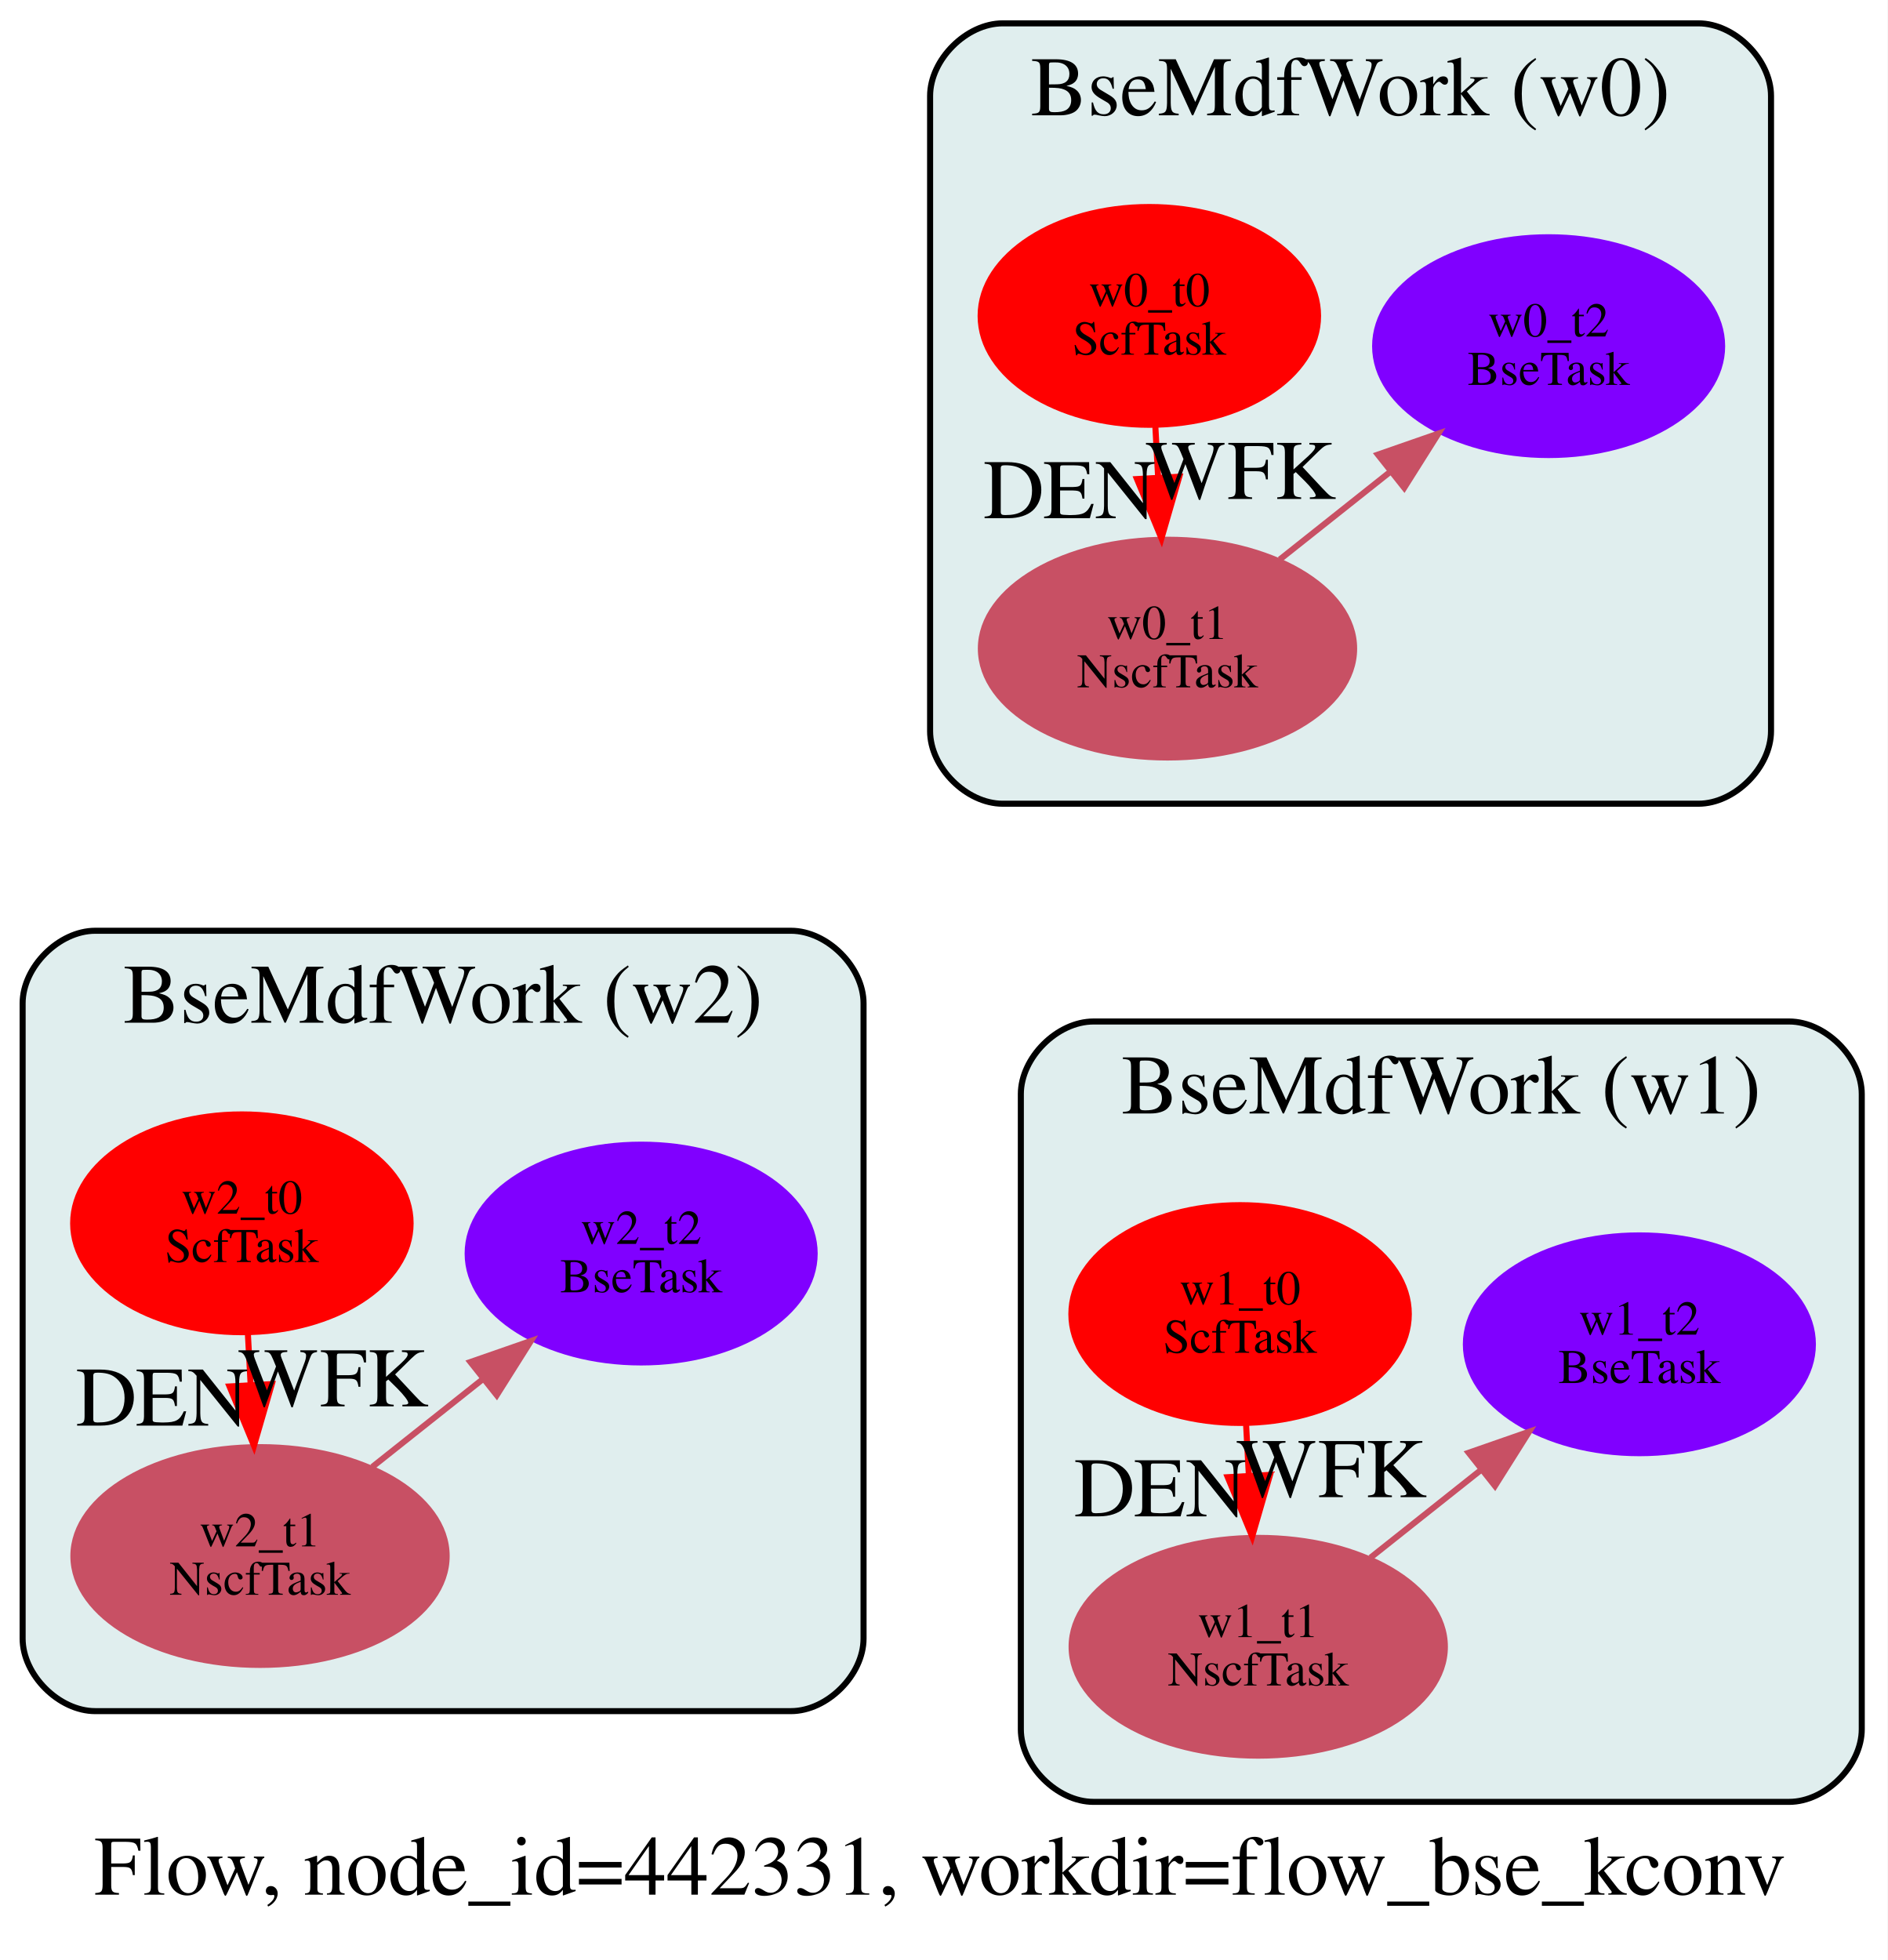
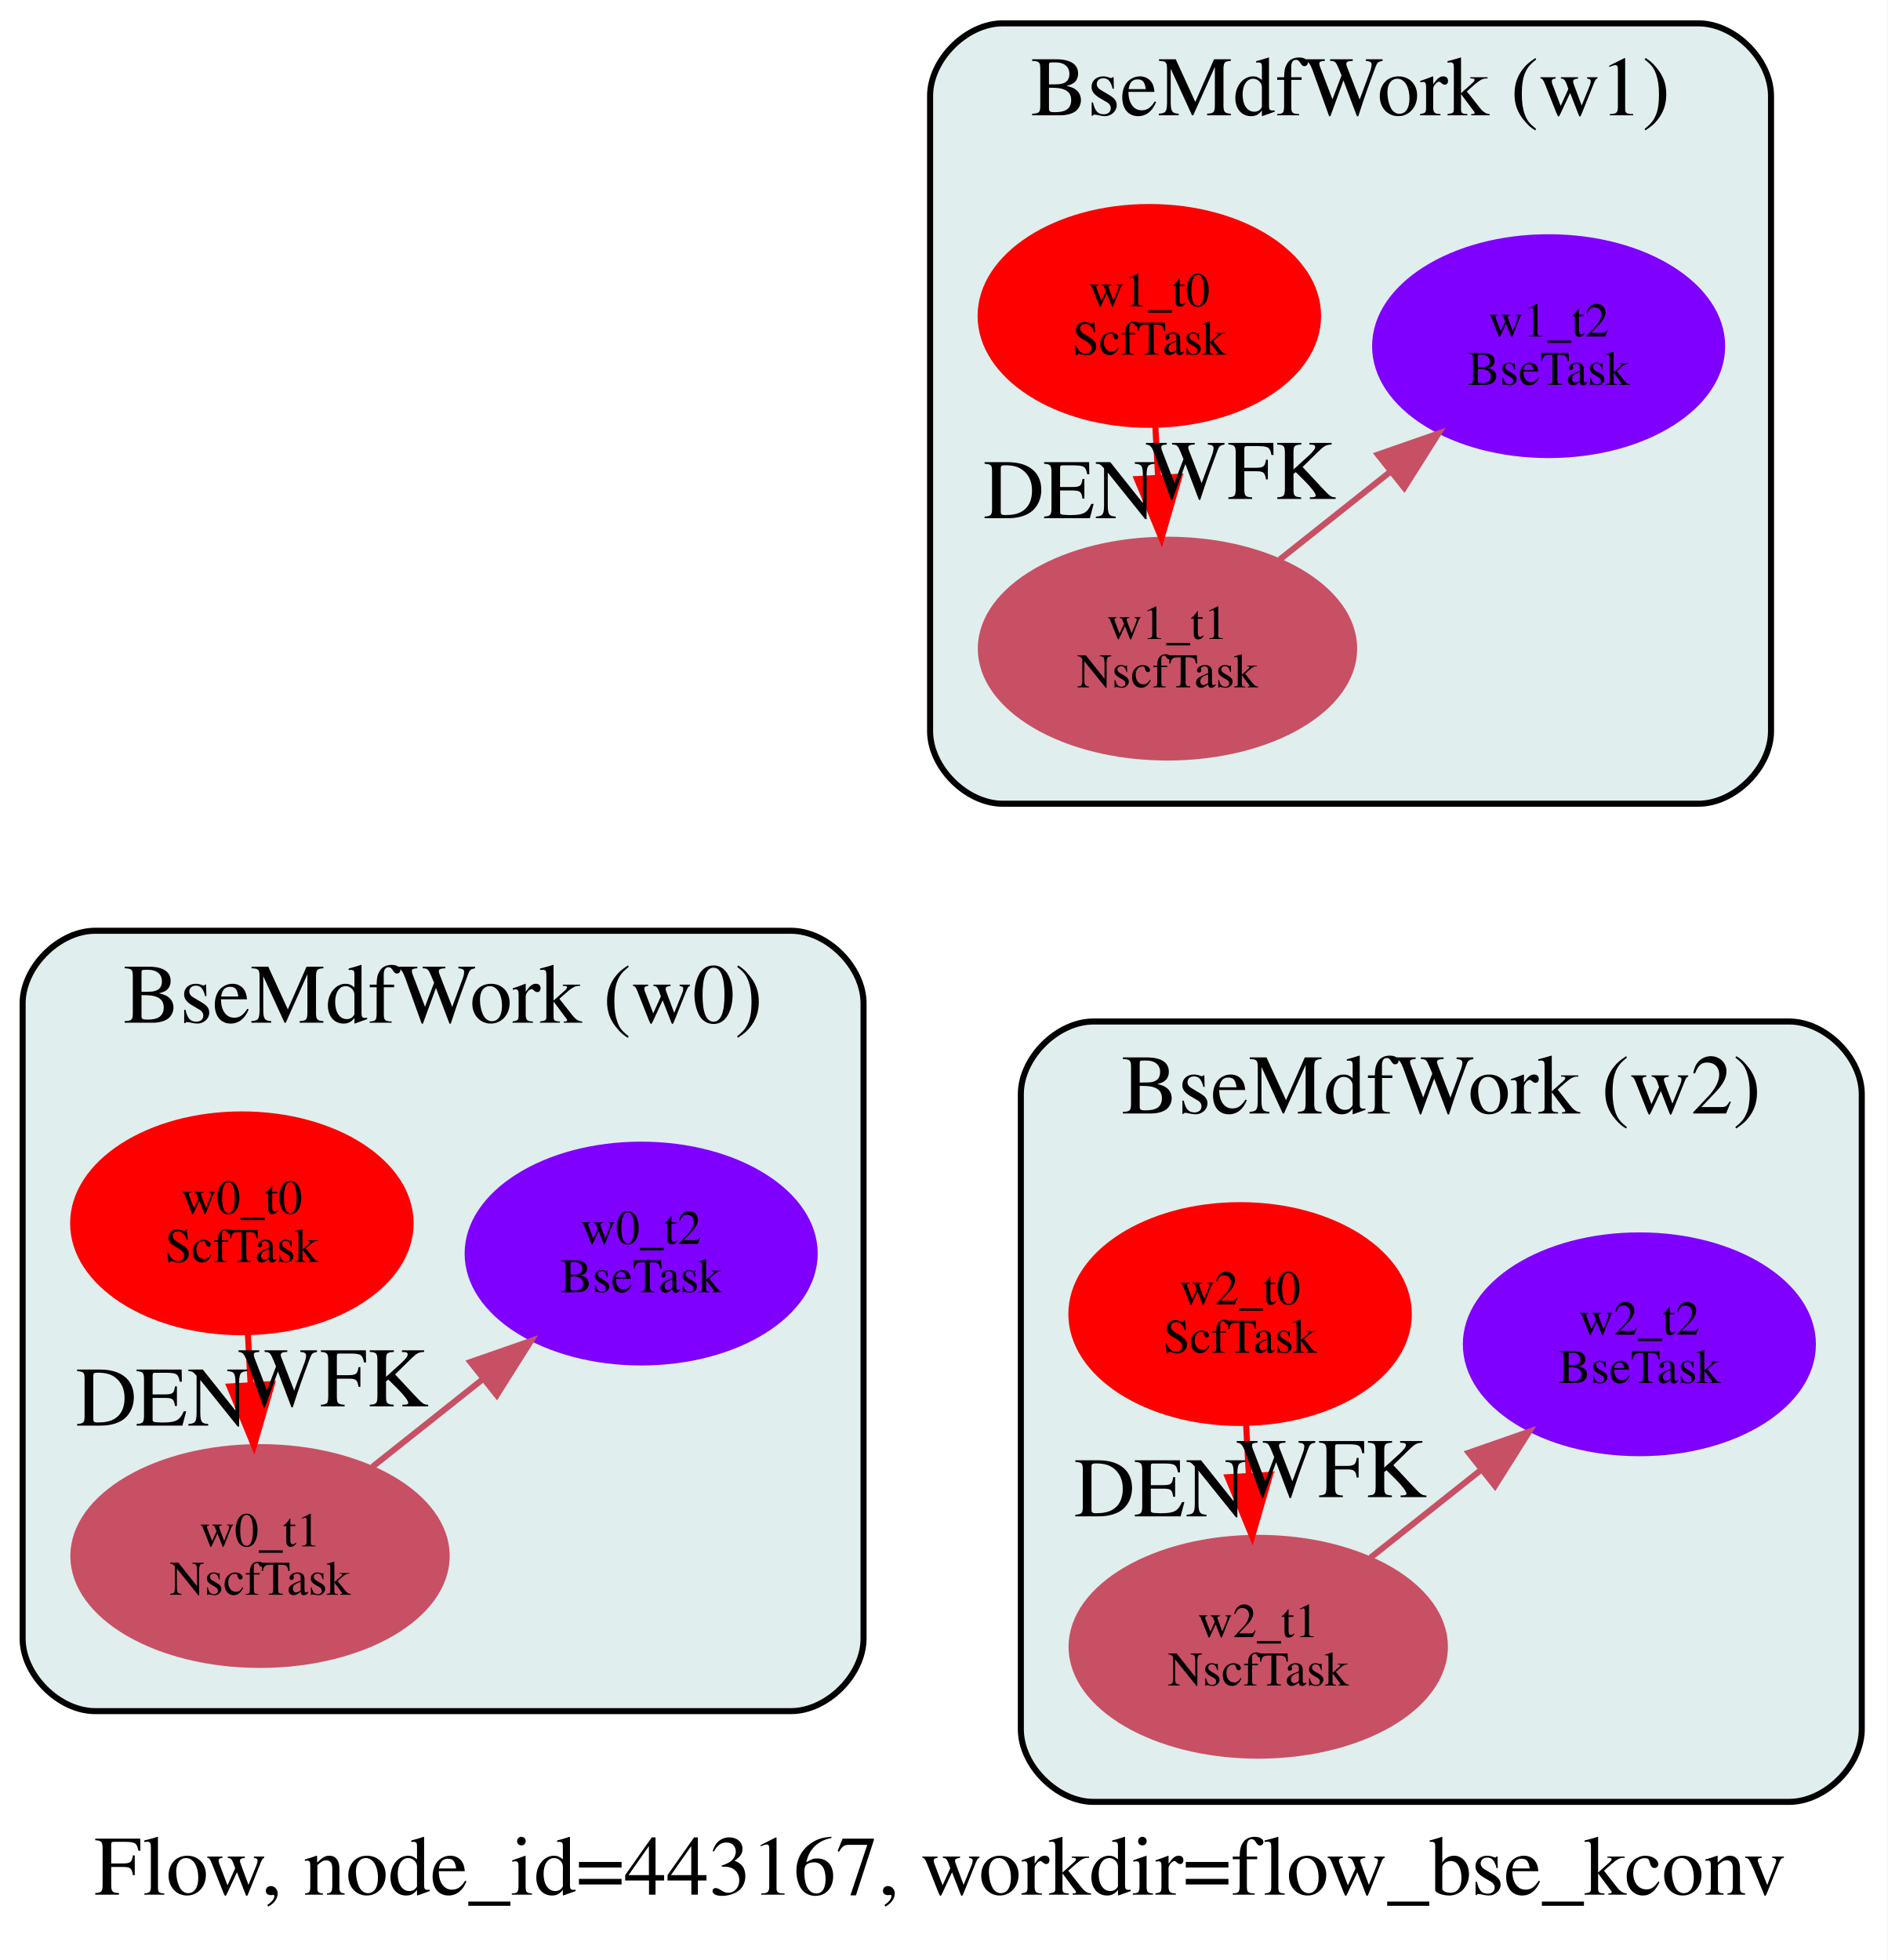
<svg xmlns="http://www.w3.org/2000/svg" width="312pt" height="324pt" viewBox="0.00 0.00 312.00 324.00">
  <g id="graph0" class="graph" transform="scale(1 1) rotate(0) translate(4 298)">
    <polygon fill="white" stroke="transparent" points="-4,26 -4,-298 308,-298 308,26 -4,26" />
-     <text text-anchor="start" x="11.57" y="15.2" font-family="Times,serif" font-size="14.00">Flow, node_id=442331, workdir=flow_bse_kconv</text>
-     <g id="clust3" class="cluster">
+     <text text-anchor="start" x="11.57" y="15.2" font-family="Times,serif" font-size="14.00">Flow, node_id=443167, workdir=flow_bse_kconv</text>
+     <g id="clust1" class="cluster">
      <path fill="#e0eeee" stroke="black" d="M11.74,-15.14C11.74,-15.14 126.74,-15.14 126.74,-15.14 132.74,-15.14 138.74,-21.14 138.74,-27.14 138.74,-27.14 138.74,-132.14 138.74,-132.14 138.74,-138.14 132.74,-144.14 126.74,-144.14 126.74,-144.14 11.74,-144.14 11.74,-144.14 5.74,-144.14 -0.26,-138.14 -0.26,-132.14 -0.26,-132.14 -0.26,-27.14 -0.26,-27.14 -0.26,-21.14 5.74,-15.14 11.74,-15.14" />
-       <text text-anchor="middle" x="69.24" y="-128.94" font-family="Times,serif" font-size="14.00">BseMdfWork (w2)</text>
-     </g>
-     <g id="clust1" class="cluster">
-       <path fill="#e0eeee" stroke="black" d="M161.74,-165.14C161.74,-165.14 276.74,-165.14 276.74,-165.14 282.74,-165.14 288.74,-171.14 288.74,-177.14 288.74,-177.14 288.74,-282.14 288.74,-282.14 288.74,-288.14 282.74,-294.14 276.74,-294.14 276.74,-294.14 161.74,-294.14 161.74,-294.14 155.74,-294.14 149.74,-288.14 149.74,-282.14 149.74,-282.14 149.74,-177.14 149.74,-177.14 149.74,-171.14 155.74,-165.14 161.74,-165.14" />
-       <text text-anchor="middle" x="219.24" y="-278.94" font-family="Times,serif" font-size="14.00">BseMdfWork (w0)</text>
+       <text text-anchor="middle" x="69.24" y="-128.94" font-family="Times,serif" font-size="14.00">BseMdfWork (w0)</text>
    </g>
    <g id="clust2" class="cluster">
+       <path fill="#e0eeee" stroke="black" d="M161.74,-165.14C161.74,-165.14 276.74,-165.14 276.74,-165.14 282.74,-165.14 288.74,-171.14 288.74,-177.14 288.74,-177.14 288.74,-282.14 288.74,-282.14 288.74,-288.14 282.74,-294.14 276.74,-294.14 276.74,-294.14 161.74,-294.14 161.74,-294.14 155.74,-294.14 149.74,-288.14 149.74,-282.14 149.74,-282.14 149.74,-177.14 149.74,-177.14 149.74,-171.14 155.74,-165.14 161.74,-165.14" />
+       <text text-anchor="middle" x="219.24" y="-278.94" font-family="Times,serif" font-size="14.00">BseMdfWork (w1)</text>
+     </g>
+     <g id="clust3" class="cluster">
      <path fill="#e0eeee" stroke="black" d="M176.74,-0.14C176.74,-0.14 291.74,-0.14 291.74,-0.14 297.74,-0.14 303.74,-6.14 303.74,-12.14 303.74,-12.14 303.74,-117.14 303.74,-117.14 303.74,-123.14 297.74,-129.14 291.74,-129.14 291.74,-129.14 176.74,-129.14 176.74,-129.14 170.74,-129.14 164.74,-123.14 164.74,-117.14 164.74,-117.14 164.74,-12.14 164.74,-12.14 164.74,-6.14 170.74,-0.14 176.74,-0.14" />
-       <text text-anchor="middle" x="234.24" y="-113.94" font-family="Times,serif" font-size="14.00">BseMdfWork (w1)</text>
+       <text text-anchor="middle" x="234.24" y="-113.94" font-family="Times,serif" font-size="14.00">BseMdfWork (w2)</text>
    </g>
    <g id="node1" class="node">
+       <ellipse fill="#ff0000" stroke="#ff0000" cx="35.98" cy="-95.78" rx="27.89" ry="18" />
+       <text text-anchor="middle" x="35.98" y="-97.38" font-family="Times,serif" font-size="8.00">w0_t0</text>
+       <text text-anchor="middle" x="35.98" y="-89.38" font-family="Times,serif" font-size="8.00">ScfTask</text>
+     </g>
+     <g id="node2" class="node">
+       <ellipse fill="#c85064" stroke="#c85064" cx="38.98" cy="-40.78" rx="30.85" ry="18" />
+       <text text-anchor="middle" x="38.98" y="-42.38" font-family="Times,serif" font-size="8.00">w0_t1</text>
+       <text text-anchor="middle" x="38.98" y="-34.38" font-family="Times,serif" font-size="8.00">NscfTask</text>
+     </g>
+     <g id="edge1" class="edge">
+       <path fill="none" stroke="#ff0000" d="M36.96,-77.77C37.11,-75.05 37.26,-72.18 37.42,-69.3" />
+       <polygon fill="#ff0000" stroke="#ff0000" points="40.93,-69.2 37.98,-59.02 33.94,-68.81 40.93,-69.2" />
+       <text text-anchor="middle" x="22.8" y="-62.34" font-family="Times,serif" font-size="14.00">DEN</text>
+     </g>
+     <g id="node3" class="node">
+       <ellipse fill="#8000ff" stroke="#8000ff" cx="101.98" cy="-90.78" rx="28.68" ry="18" />
+       <text text-anchor="middle" x="101.98" y="-92.38" font-family="Times,serif" font-size="8.00">w0_t2</text>
+       <text text-anchor="middle" x="101.98" y="-84.38" font-family="Times,serif" font-size="8.00">BseTask</text>
+     </g>
+     <g id="edge2" class="edge">
+       <path fill="none" stroke="#c85064" d="M57.54,-55.51C63.23,-60.03 69.6,-65.08 75.7,-69.93" />
+       <polygon fill="#c85064" stroke="#c85064" points="73.76,-72.85 83.76,-76.33 78.11,-67.37 73.76,-72.85" />
+       <text text-anchor="middle" x="51.06" y="-65.52" font-family="Times,serif" font-size="14.00">WFK</text>
+     </g>
+     <g id="node4" class="node">
      <ellipse fill="#ff0000" stroke="#ff0000" cx="185.98" cy="-245.78" rx="27.89" ry="18" />
-       <text text-anchor="middle" x="185.98" y="-247.38" font-family="Times,serif" font-size="8.00">w0_t0</text>
+       <text text-anchor="middle" x="185.98" y="-247.38" font-family="Times,serif" font-size="8.00">w1_t0</text>
      <text text-anchor="middle" x="185.98" y="-239.38" font-family="Times,serif" font-size="8.00">ScfTask</text>
    </g>
-     <g id="node2" class="node">
+     <g id="node5" class="node">
      <ellipse fill="#c85064" stroke="#c85064" cx="188.98" cy="-190.78" rx="30.85" ry="18" />
-       <text text-anchor="middle" x="188.98" y="-192.38" font-family="Times,serif" font-size="8.00">w0_t1</text>
+       <text text-anchor="middle" x="188.98" y="-192.38" font-family="Times,serif" font-size="8.00">w1_t1</text>
      <text text-anchor="middle" x="188.98" y="-184.38" font-family="Times,serif" font-size="8.00">NscfTask</text>
    </g>
-     <g id="edge1" class="edge">
+     <g id="edge3" class="edge">
      <path fill="none" stroke="#ff0000" d="M186.96,-227.77C187.11,-225.05 187.26,-222.18 187.42,-219.3" />
      <polygon fill="#ff0000" stroke="#ff0000" points="190.93,-219.2 187.98,-209.02 183.94,-218.81 190.93,-219.2" />
      <text text-anchor="middle" x="172.8" y="-212.34" font-family="Times,serif" font-size="14.00">DEN</text>
    </g>
-     <g id="node3" class="node">
+     <g id="node6" class="node">
      <ellipse fill="#8000ff" stroke="#8000ff" cx="251.98" cy="-240.78" rx="28.68" ry="18" />
-       <text text-anchor="middle" x="251.98" y="-242.38" font-family="Times,serif" font-size="8.00">w0_t2</text>
+       <text text-anchor="middle" x="251.98" y="-242.38" font-family="Times,serif" font-size="8.00">w1_t2</text>
      <text text-anchor="middle" x="251.98" y="-234.38" font-family="Times,serif" font-size="8.00">BseTask</text>
    </g>
-     <g id="edge2" class="edge">
+     <g id="edge4" class="edge">
      <path fill="none" stroke="#c85064" d="M207.54,-205.51C213.23,-210.03 219.6,-215.08 225.7,-219.93" />
      <polygon fill="#c85064" stroke="#c85064" points="223.76,-222.85 233.76,-226.33 228.11,-217.37 223.76,-222.85" />
      <text text-anchor="middle" x="201.06" y="-215.52" font-family="Times,serif" font-size="14.00">WFK</text>
    </g>
-     <g id="node4" class="node">
+     <g id="node7" class="node">
      <ellipse fill="#ff0000" stroke="#ff0000" cx="200.98" cy="-80.78" rx="27.89" ry="18" />
-       <text text-anchor="middle" x="200.98" y="-82.38" font-family="Times,serif" font-size="8.00">w1_t0</text>
+       <text text-anchor="middle" x="200.98" y="-82.38" font-family="Times,serif" font-size="8.00">w2_t0</text>
      <text text-anchor="middle" x="200.98" y="-74.38" font-family="Times,serif" font-size="8.00">ScfTask</text>
    </g>
-     <g id="node5" class="node">
+     <g id="node8" class="node">
      <ellipse fill="#c85064" stroke="#c85064" cx="203.98" cy="-25.78" rx="30.85" ry="18" />
-       <text text-anchor="middle" x="203.98" y="-27.38" font-family="Times,serif" font-size="8.00">w1_t1</text>
+       <text text-anchor="middle" x="203.98" y="-27.38" font-family="Times,serif" font-size="8.00">w2_t1</text>
      <text text-anchor="middle" x="203.98" y="-19.38" font-family="Times,serif" font-size="8.00">NscfTask</text>
    </g>
-     <g id="edge3" class="edge">
+     <g id="edge5" class="edge">
      <path fill="none" stroke="#ff0000" d="M201.96,-62.77C202.11,-60.05 202.26,-57.18 202.42,-54.3" />
      <polygon fill="#ff0000" stroke="#ff0000" points="205.93,-54.2 202.98,-44.02 198.94,-53.81 205.93,-54.2" />
      <text text-anchor="middle" x="187.8" y="-47.34" font-family="Times,serif" font-size="14.00">DEN</text>
    </g>
-     <g id="node6" class="node">
+     <g id="node9" class="node">
      <ellipse fill="#8000ff" stroke="#8000ff" cx="266.98" cy="-75.78" rx="28.68" ry="18" />
-       <text text-anchor="middle" x="266.98" y="-77.38" font-family="Times,serif" font-size="8.00">w1_t2</text>
+       <text text-anchor="middle" x="266.98" y="-77.38" font-family="Times,serif" font-size="8.00">w2_t2</text>
      <text text-anchor="middle" x="266.98" y="-69.38" font-family="Times,serif" font-size="8.00">BseTask</text>
    </g>
-     <g id="edge4" class="edge">
+     <g id="edge6" class="edge">
      <path fill="none" stroke="#c85064" d="M222.54,-40.51C228.23,-45.03 234.6,-50.08 240.7,-54.93" />
      <polygon fill="#c85064" stroke="#c85064" points="238.76,-57.85 248.76,-61.33 243.11,-52.37 238.76,-57.85" />
      <text text-anchor="middle" x="216.06" y="-50.52" font-family="Times,serif" font-size="14.00">WFK</text>
    </g>
-     <g id="node7" class="node">
-       <ellipse fill="#ff0000" stroke="#ff0000" cx="35.98" cy="-95.78" rx="27.89" ry="18" />
-       <text text-anchor="middle" x="35.98" y="-97.38" font-family="Times,serif" font-size="8.00">w2_t0</text>
-       <text text-anchor="middle" x="35.98" y="-89.38" font-family="Times,serif" font-size="8.00">ScfTask</text>
-     </g>
-     <g id="node8" class="node">
-       <ellipse fill="#c85064" stroke="#c85064" cx="38.98" cy="-40.78" rx="30.85" ry="18" />
-       <text text-anchor="middle" x="38.98" y="-42.38" font-family="Times,serif" font-size="8.00">w2_t1</text>
-       <text text-anchor="middle" x="38.98" y="-34.38" font-family="Times,serif" font-size="8.00">NscfTask</text>
-     </g>
-     <g id="edge5" class="edge">
-       <path fill="none" stroke="#ff0000" d="M36.96,-77.77C37.11,-75.05 37.26,-72.18 37.42,-69.3" />
-       <polygon fill="#ff0000" stroke="#ff0000" points="40.93,-69.2 37.98,-59.02 33.94,-68.81 40.93,-69.2" />
-       <text text-anchor="middle" x="22.8" y="-62.34" font-family="Times,serif" font-size="14.00">DEN</text>
-     </g>
-     <g id="node9" class="node">
-       <ellipse fill="#8000ff" stroke="#8000ff" cx="101.98" cy="-90.78" rx="28.68" ry="18" />
-       <text text-anchor="middle" x="101.98" y="-92.38" font-family="Times,serif" font-size="8.00">w2_t2</text>
-       <text text-anchor="middle" x="101.98" y="-84.38" font-family="Times,serif" font-size="8.00">BseTask</text>
-     </g>
-     <g id="edge6" class="edge">
-       <path fill="none" stroke="#c85064" d="M57.54,-55.51C63.23,-60.03 69.6,-65.08 75.7,-69.93" />
-       <polygon fill="#c85064" stroke="#c85064" points="73.76,-72.85 83.76,-76.33 78.11,-67.37 73.76,-72.85" />
-       <text text-anchor="middle" x="51.06" y="-65.52" font-family="Times,serif" font-size="14.00">WFK</text>
-     </g>
  </g>
</svg>
